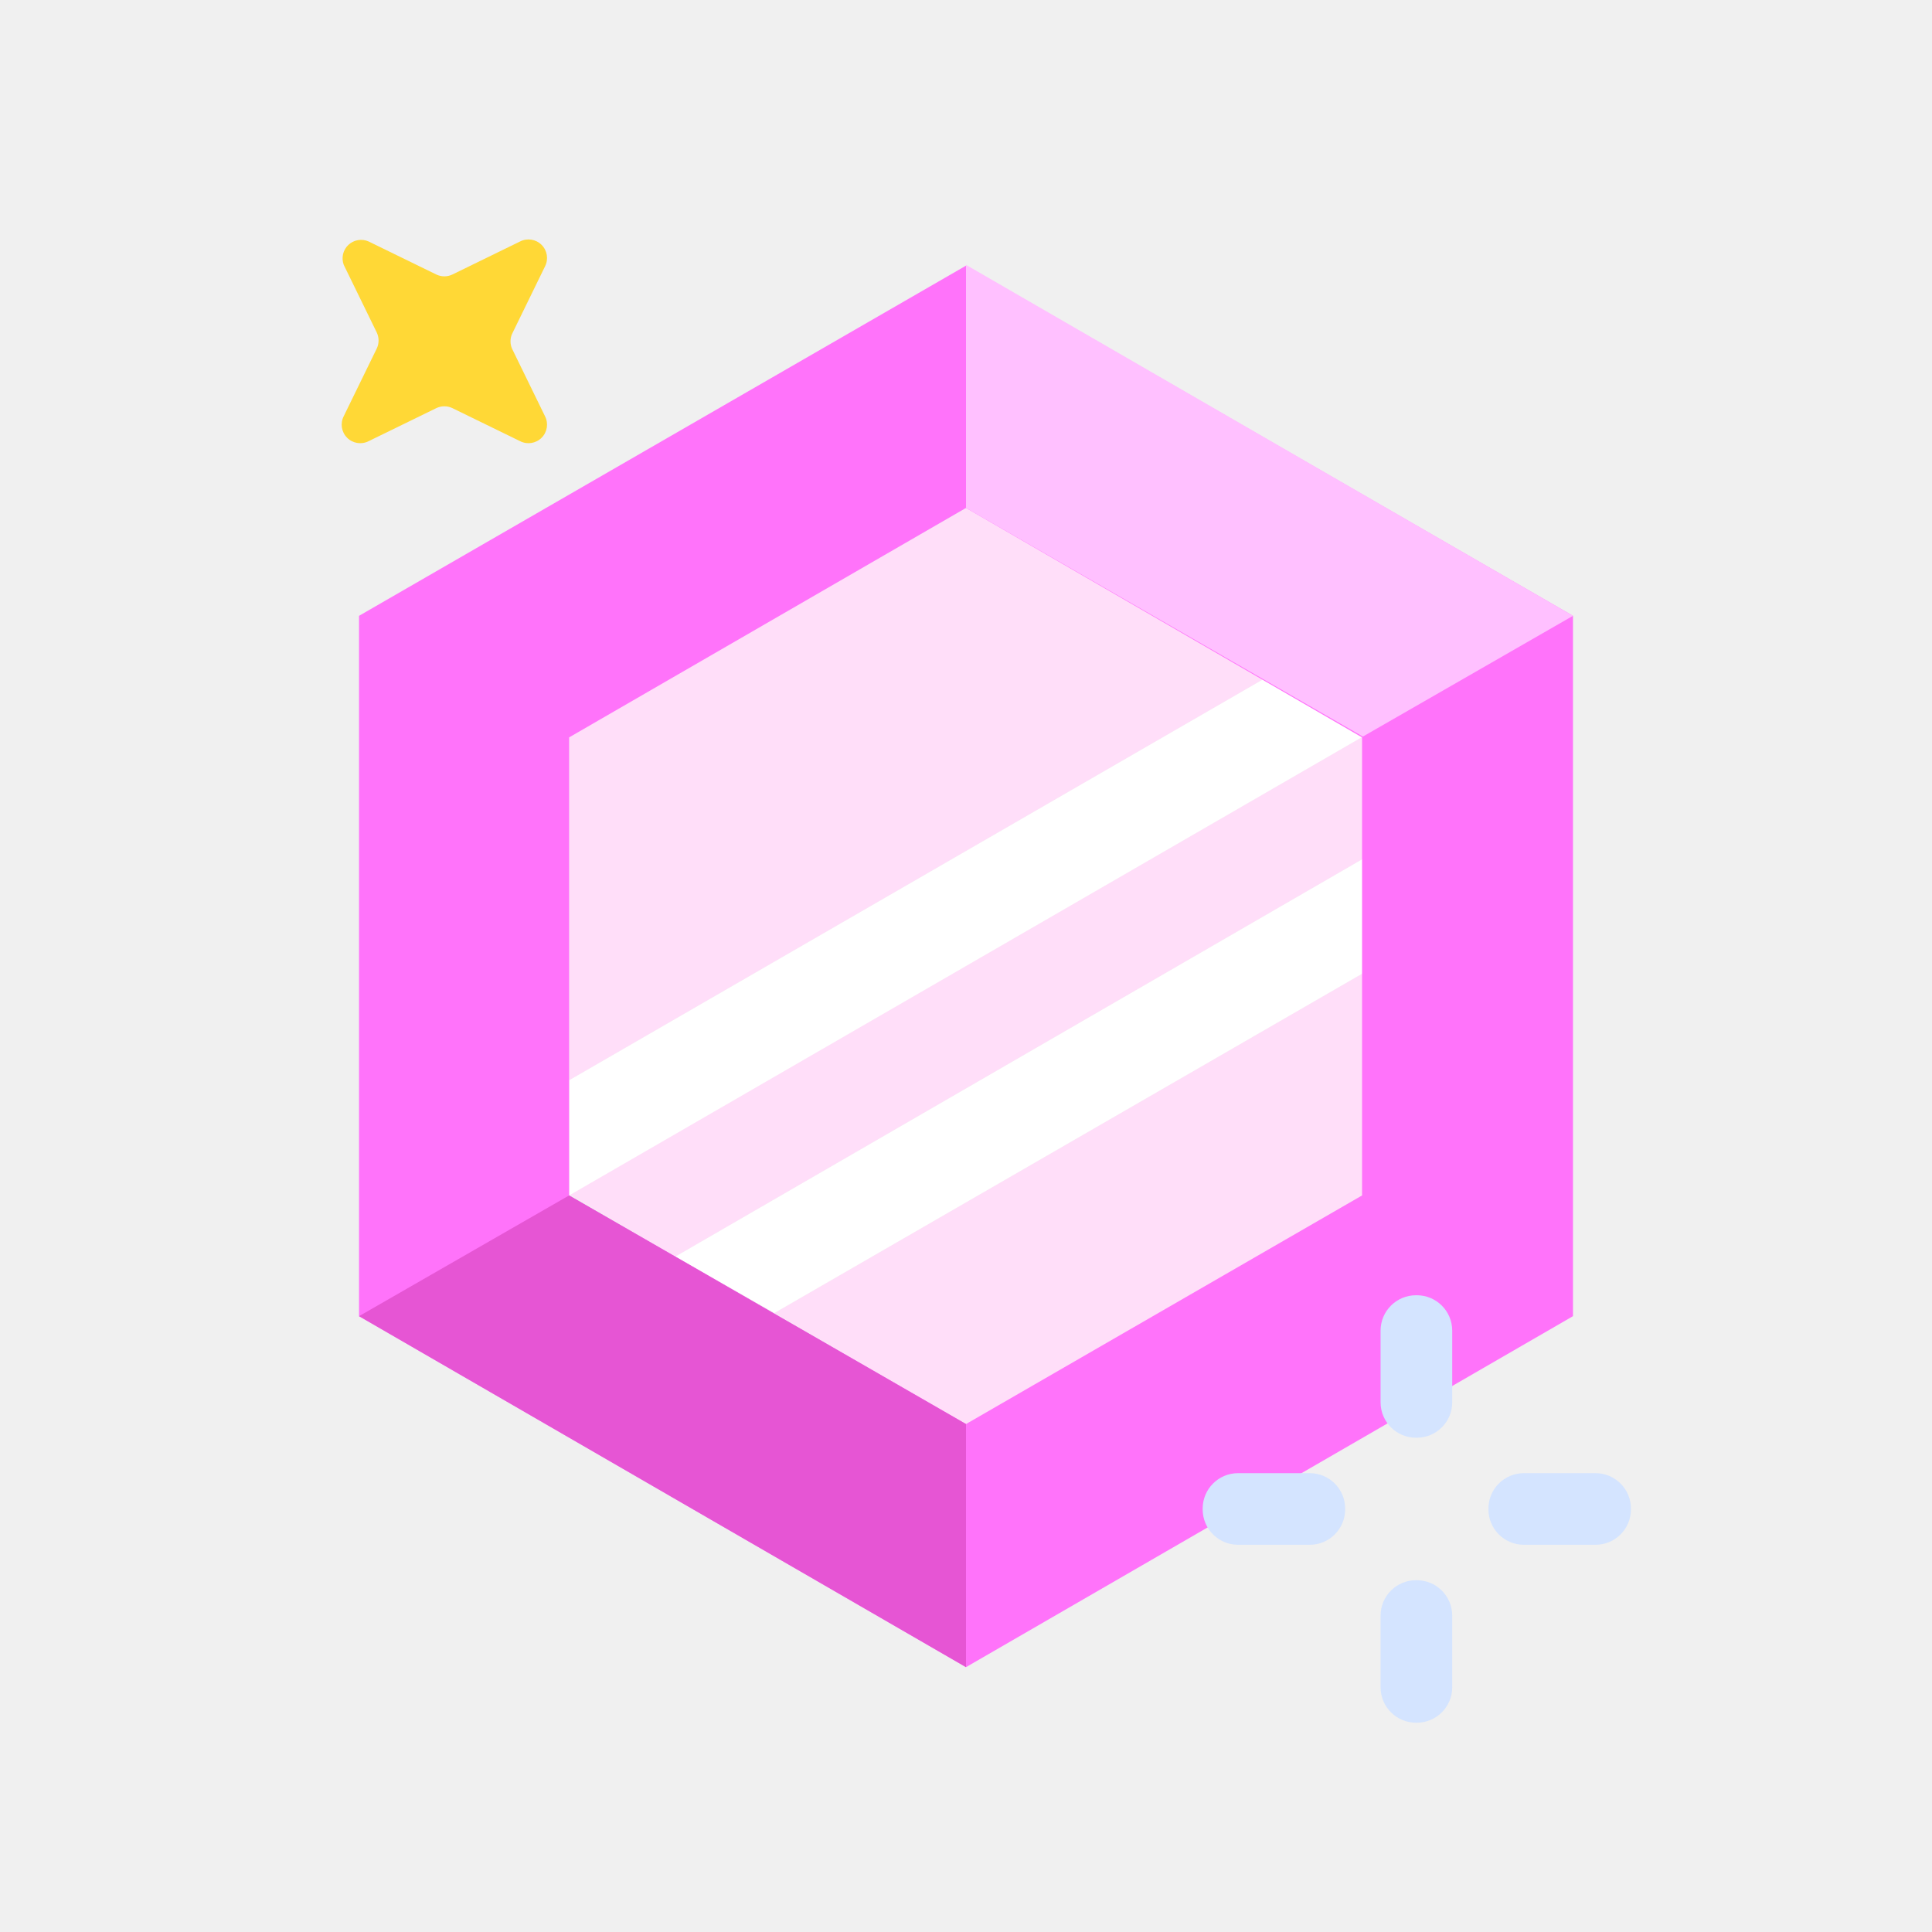
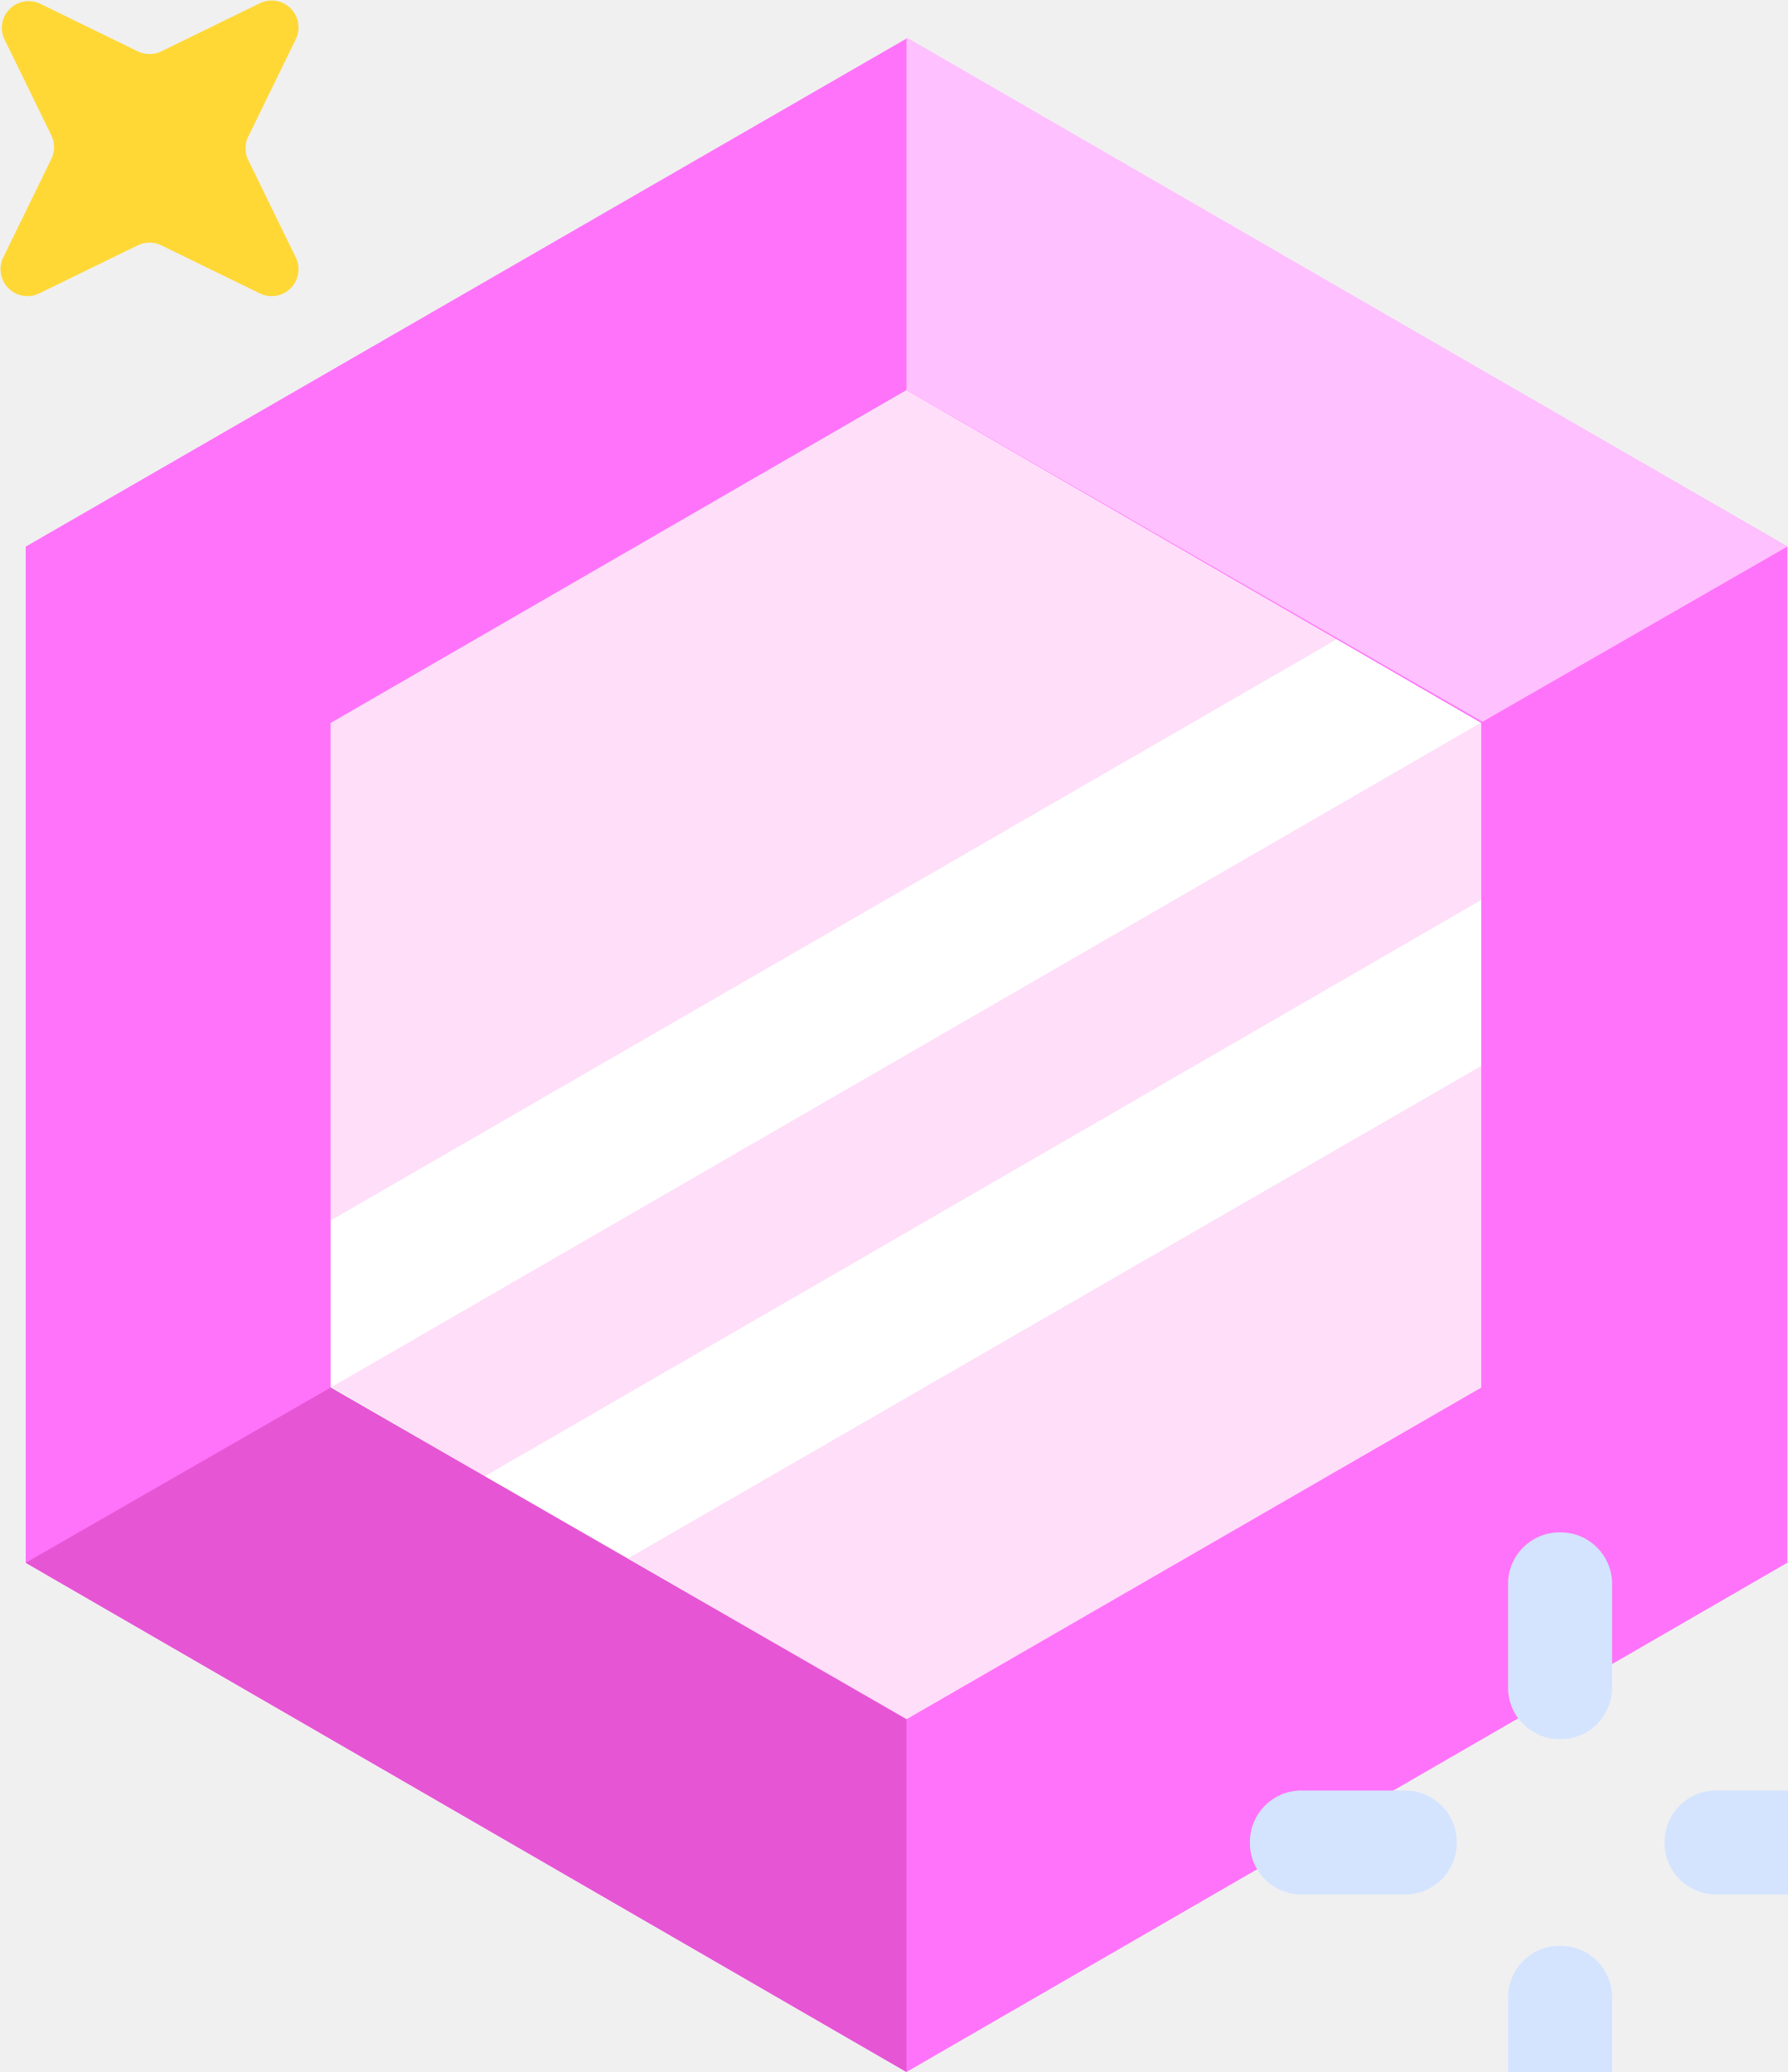
- <svg xmlns="http://www.w3.org/2000/svg" xmlns:xlink="http://www.w3.org/1999/xlink" height="24" width="24">
+ <svg xmlns="http://www.w3.org/2000/svg" xmlns:xlink="http://www.w3.org/1999/xlink" viewBox="4.24 2.97 15.3 17.74">
  <path d="M6.36 4.33l.41.84a.23.23 0 0 1-.042.268.23.23 0 0 1-.268.042l-.84-.41a.23.23 0 0 0-.2 0l-.84.41a.23.23 0 0 1-.268-.042.23.23 0 0 1-.042-.268l.41-.84a.23.23 0 0 0 0-.2l-.41-.84a.23.23 0 0 1 .058-.248A.23.23 0 0 1 4.58 3l.84.41a.23.23 0 0 0 .2 0L6.46 3a.23.23 0 0 1 .268.042.23.23 0 0 1 .042.268l-.41.84a.23.23 0 0 0 0 .18z" fill="#ffd836" />
  <g fill="#d4e4ff">
    <use xlink:href="#B" />
    <use xlink:href="#C" />
  </g>
  <path d="M15.69 8.44l-8.62 4.98V9.15l4.94-2.84zm1.24.71v1.52l-8.54 4.94-1.31-.77zm-7.31 7.16l7.31-4.22v2.75l-4.92 2.86z" fill="#ffdef9" />
  <path d="M16.93 9.15l-1.24-.71-8.62 4.98v1.43zm0 1.52v1.42l-7.31 4.22-1.23-.7z" fill="#fff" />
  <path d="M12 3.3L4.46 7.65v8.7L12 20.71l7.54-4.36v-8.7zm4.92 11.55L12 17.69l-4.93-2.84V9.16L12 6.31l4.92 2.85z" fill="#ff73fa" />
  <g fill="#d4e4ff">
    <use xlink:href="#B" y="-3.54" />
    <use xlink:href="#C" x="-3.55" />
  </g>
  <path d="M12 3.29v3.02l4.93 2.84 2.61-1.5z" fill="#ffc0ff" />
  <path d="M7.07 14.85l-2.61 1.5L12 20.71v-3.02z" fill="#e655d4" />
  <defs>
    <path id="B" d="M17.59 21.4h.01a.44.44 0 0 0 .44-.44v-.89a.44.44 0 0 0-.44-.44h-.01a.44.44 0 0 0-.44.44v.89a.44.44 0 0 0 .44.44z" />
    <path id="C" d="M20.26 18.75v-.01a.44.44 0 0 0-.44-.44h-.89a.44.44 0 0 0-.44.44v.01a.44.44 0 0 0 .44.44h.89a.44.44 0 0 0 .44-.44z" />
  </defs>
</svg>
